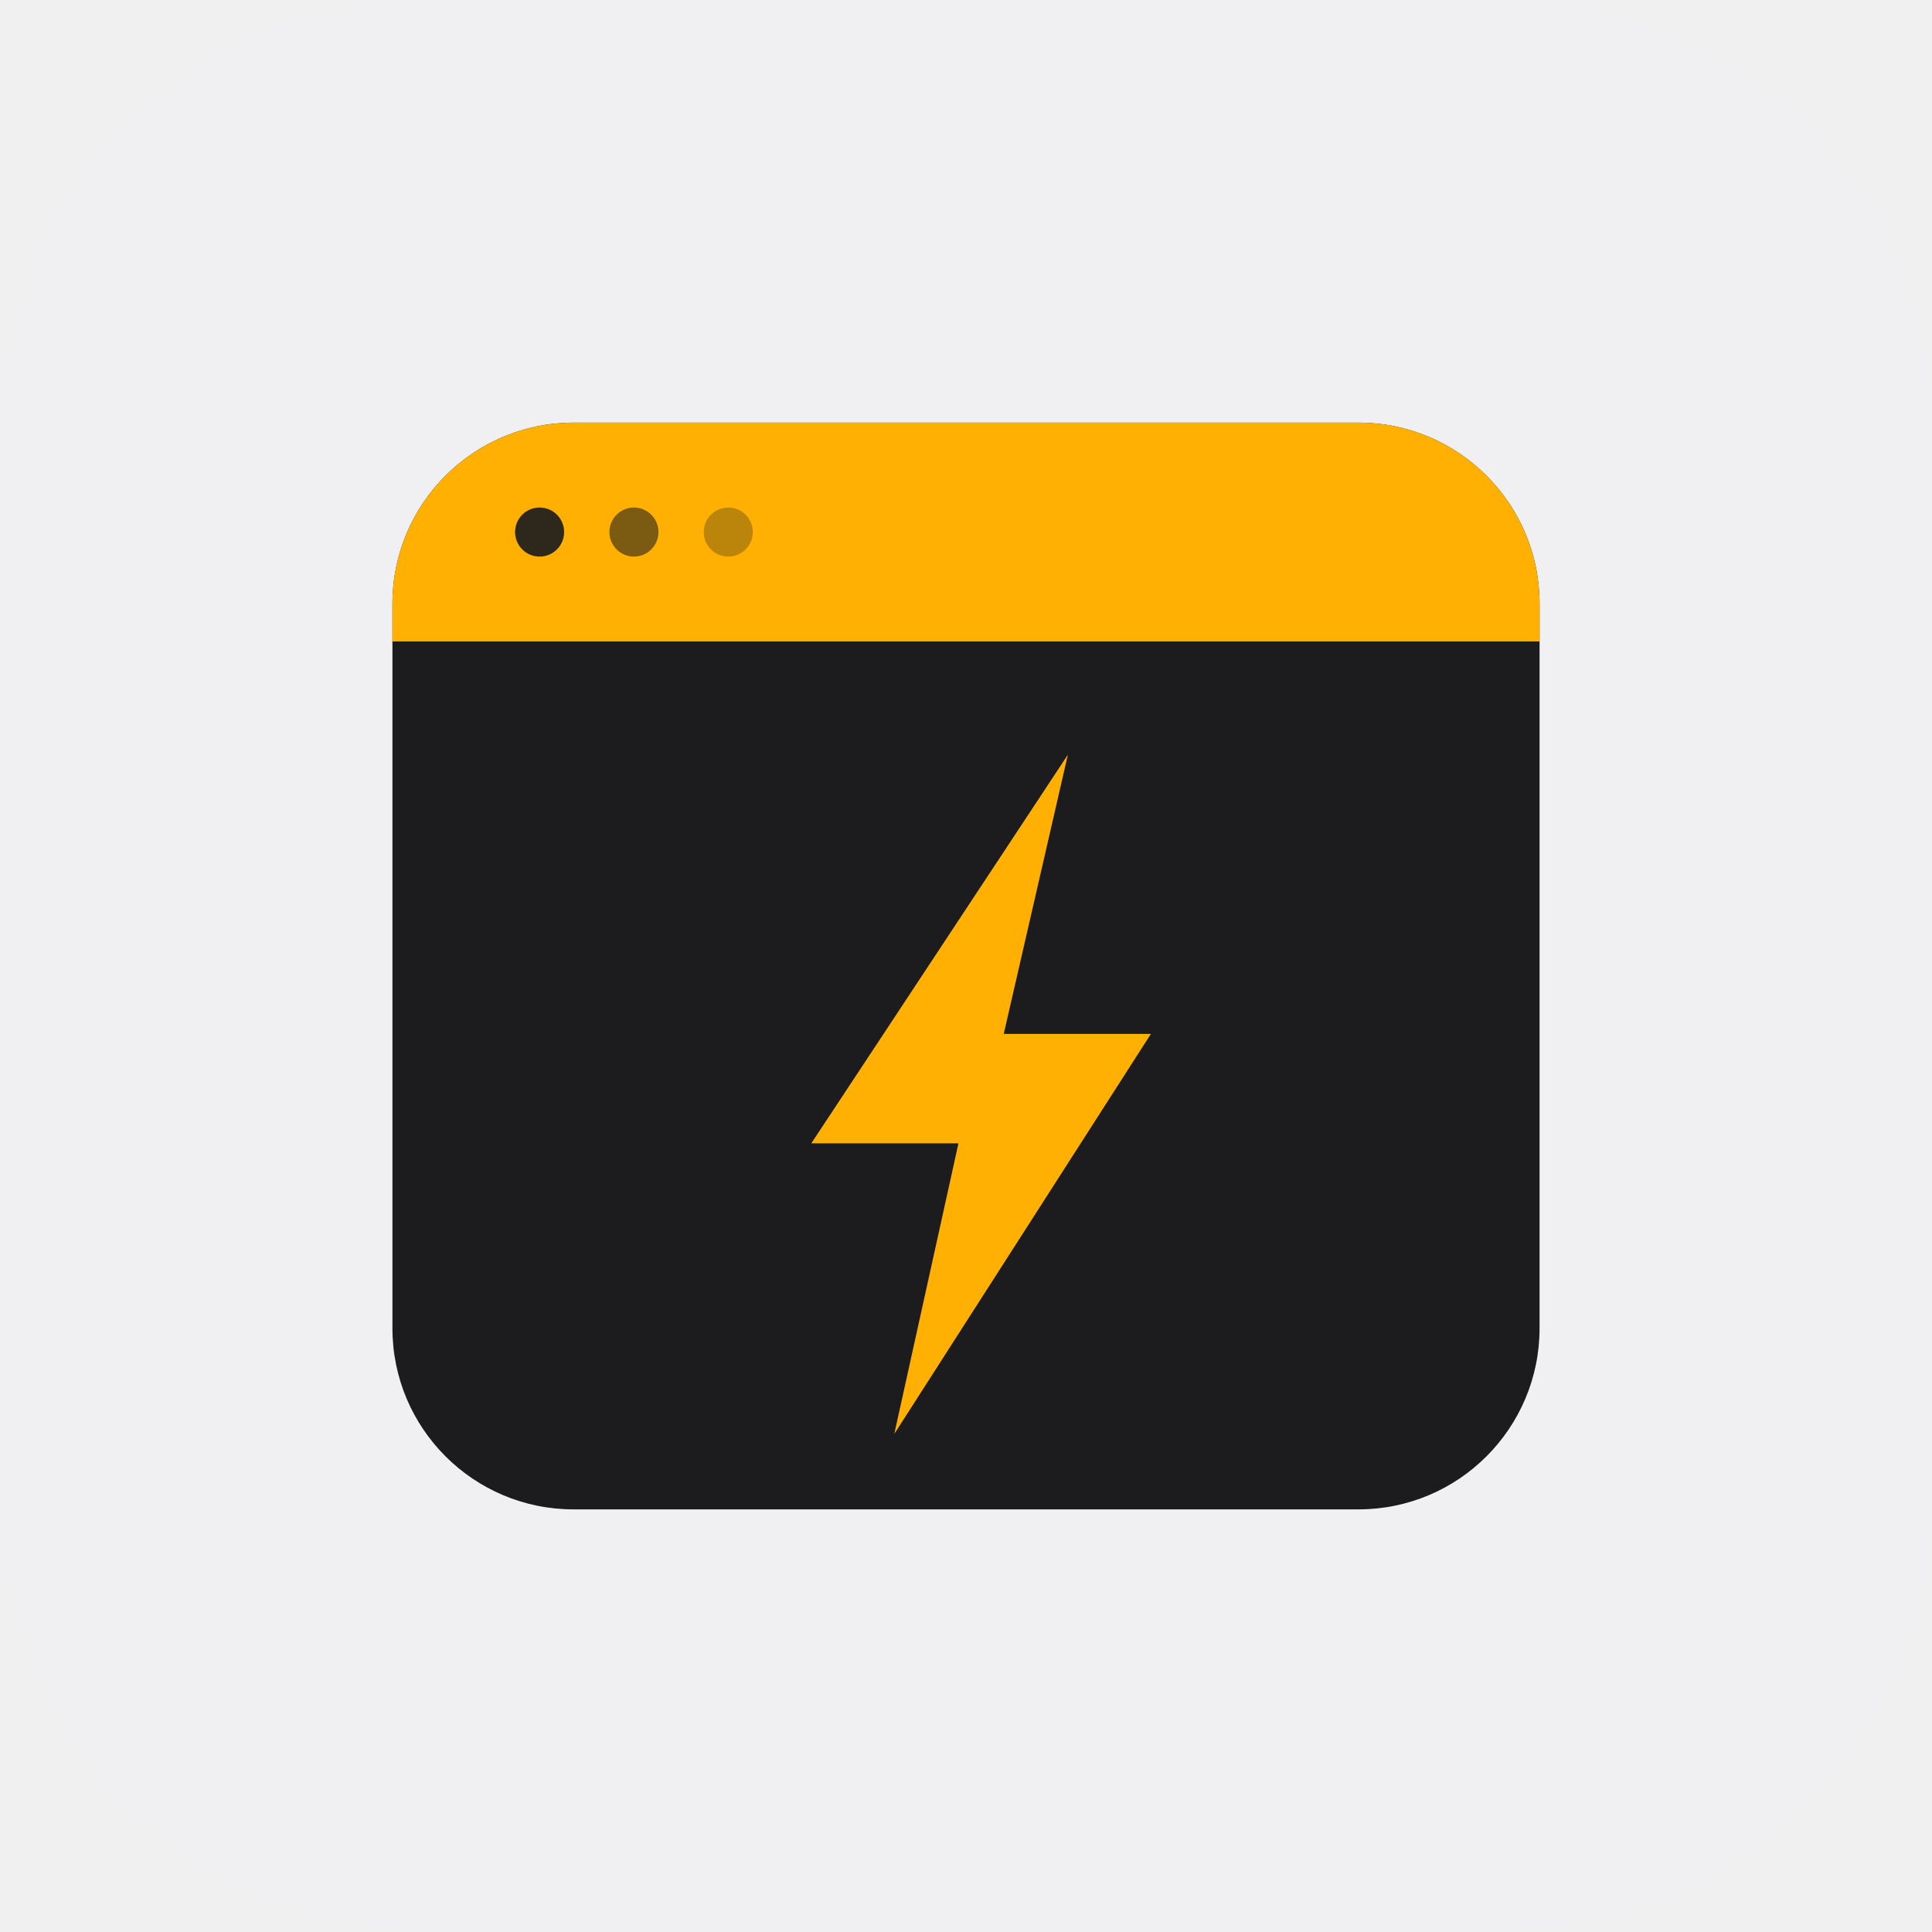
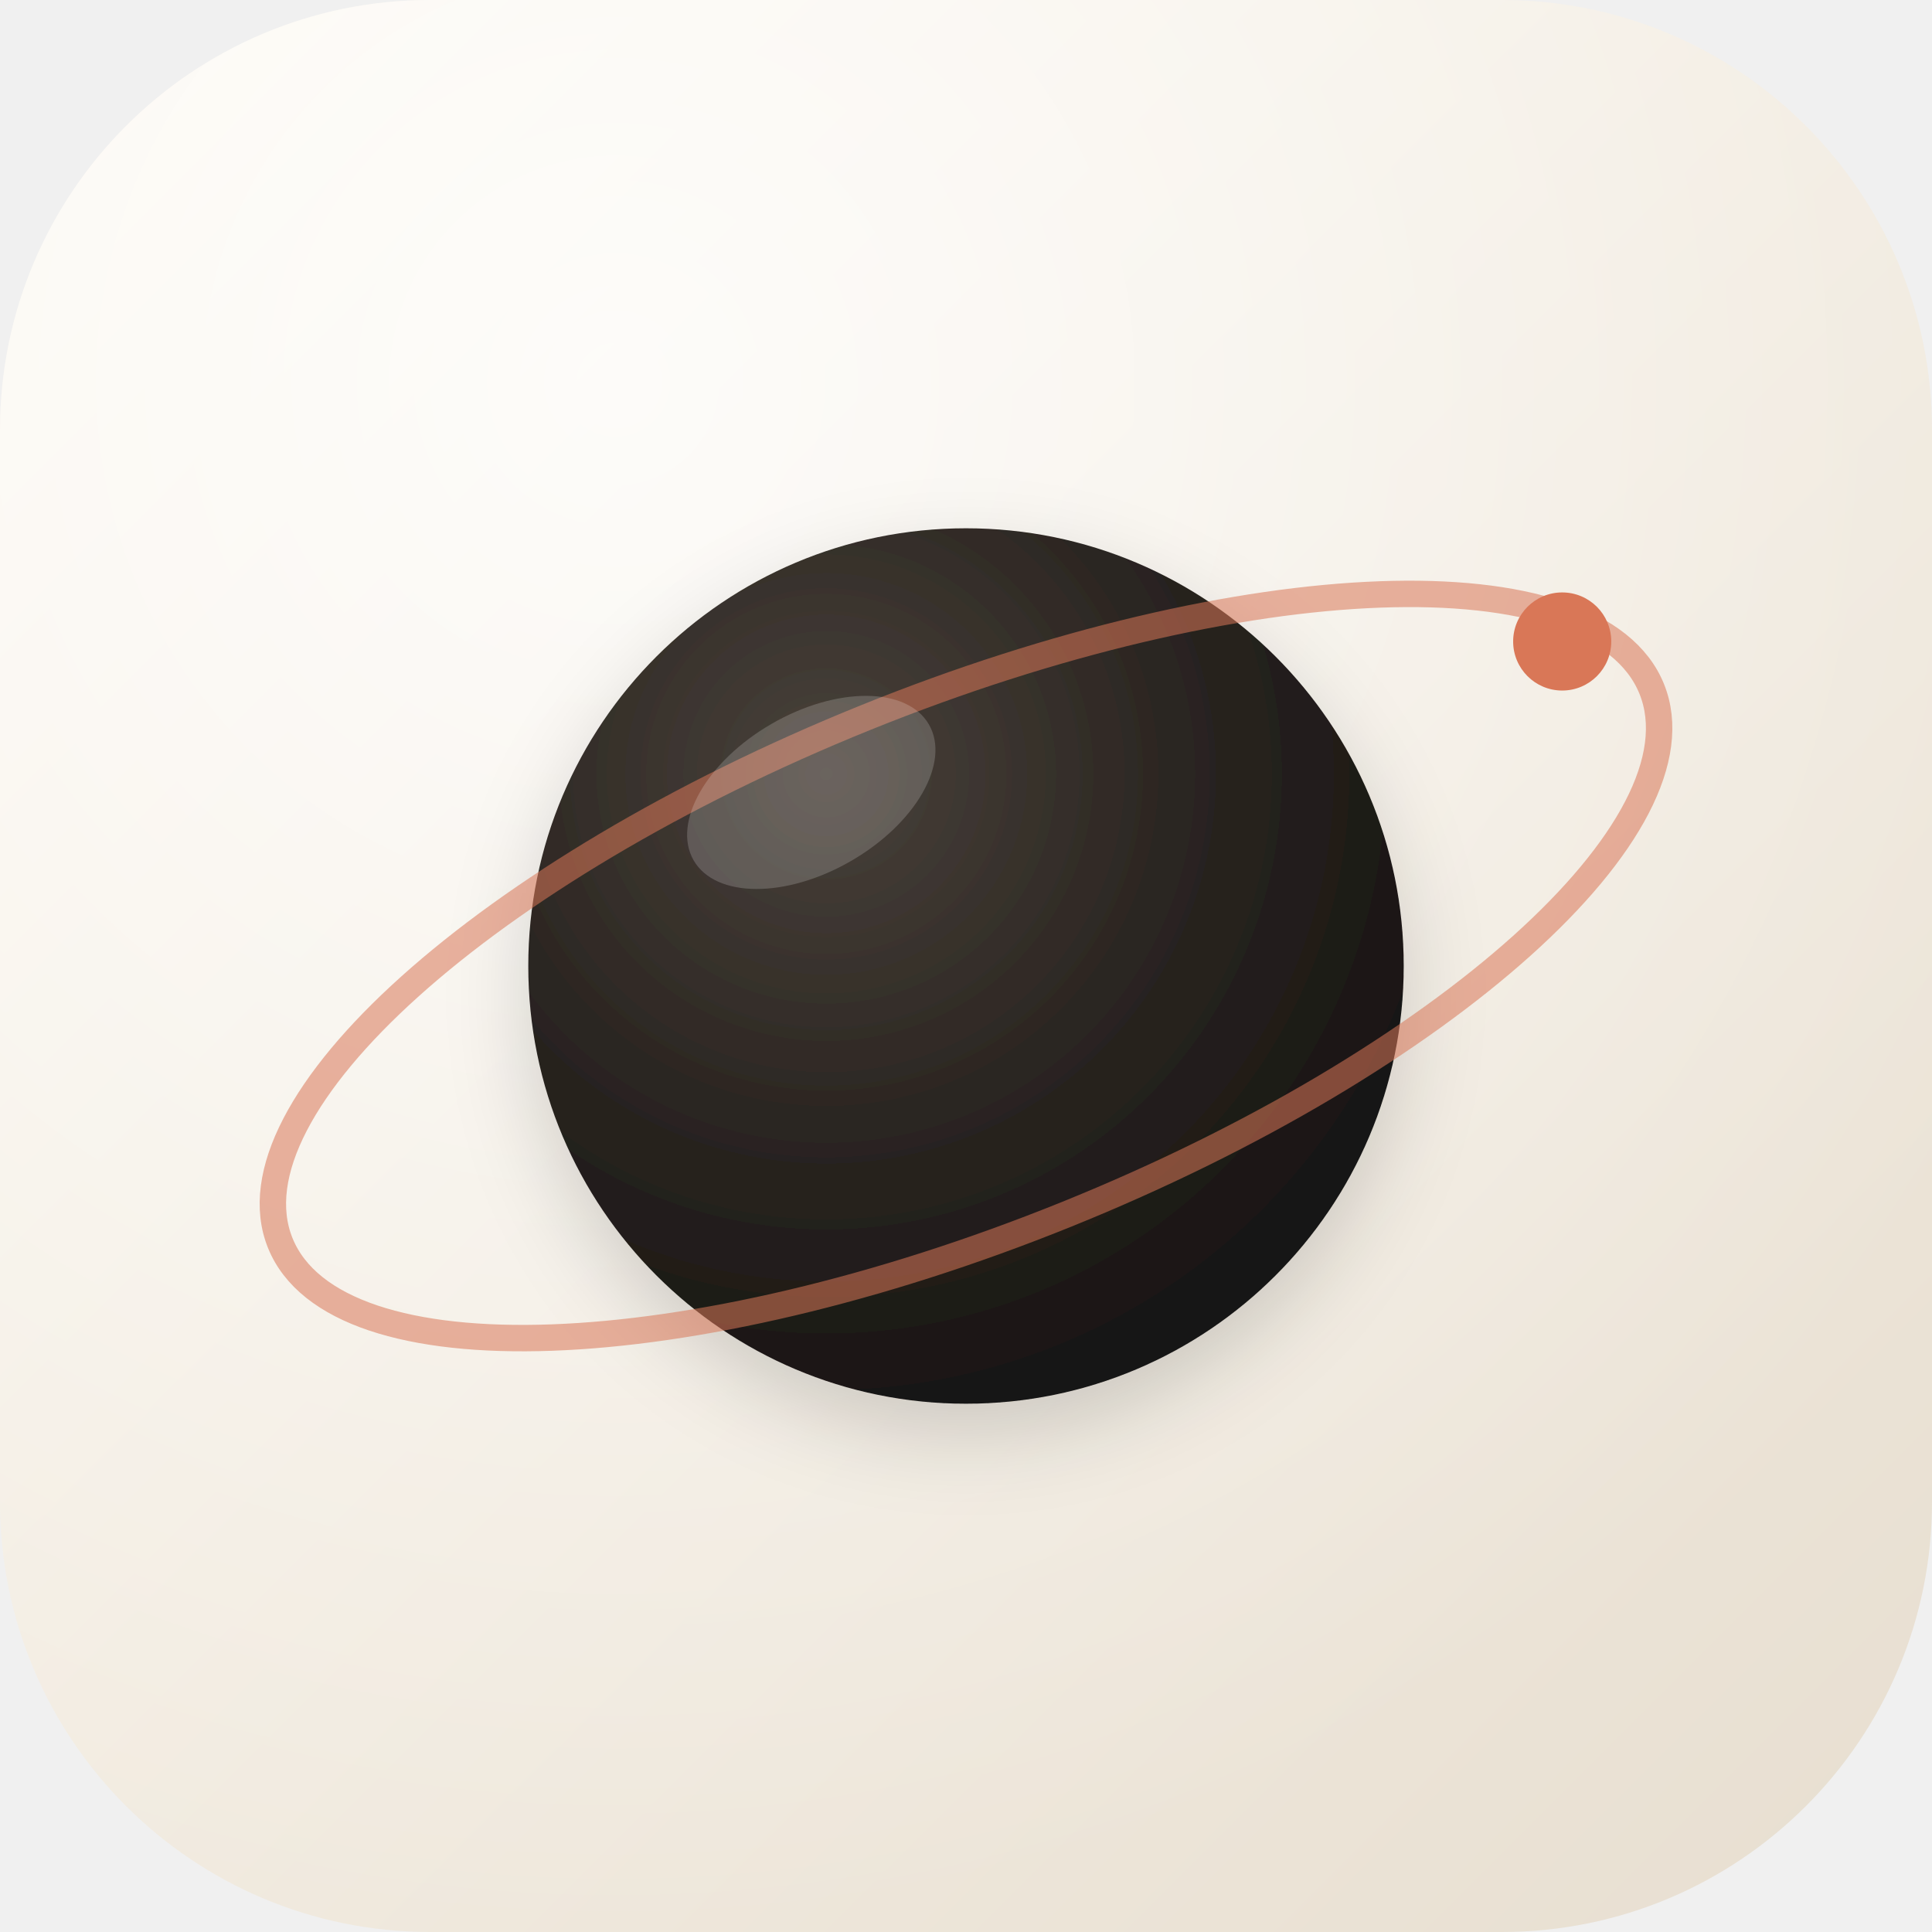
<svg xmlns="http://www.w3.org/2000/svg" width="1024" height="1024" viewBox="0 0 1024 1024" fill="none">
-   <rect width="1024" height="1024" rx="228" fill="#F0F0F3" />
-   <path d="M304 224 H720 A96 96 0 0 1 816 320 V704 A96 96 0 0 1 720 800 H304 A96 96 0 0 1 208 704 V320 A96 96 0 0 1 304 224 Z" fill="#1C1C1E" />
-   <path d="M304 224 H720 A96 96 0 0 1 816 320 V340 H208 V320 A96 96 0 0 1 304 224 Z" fill="#FFB003" />
-   <circle cx="286" cy="282" r="13" fill="#1C1C1E" opacity="0.92" />
-   <circle cx="336" cy="282" r="13" fill="#1C1C1E" opacity="0.58" />
-   <circle cx="386" cy="282" r="13" fill="#1C1C1E" opacity="0.3" />
-   <path d="M566 400 L430 606 L508 606 L474 760 L610 548 L532 548 Z" fill="#FFB003" />
+   <defs>
+     <linearGradient id="bg" x1="0" y1="0" x2="1" y2="1">
+       <stop offset="0" stop-color="#FCF8F0" />
+       <stop offset="1" stop-color="#E7DED0" />
+     </linearGradient>
+     <radialGradient id="glow" cx="32%" cy="20%" r="80%">
+       <stop offset="0" stop-color="#FFFFFF" stop-opacity="0.75" />
+       <stop offset="1" stop-color="#FFFFFF" stop-opacity="0" />
+     </radialGradient>
+     <radialGradient id="orb" cx="34%" cy="28%" r="75%">
+       <stop offset="0" stop-color="#4A423B" />
+       <stop offset="0.55" stop-color="#2A2521" />
+       <stop offset="1" stop-color="#171412" />
+     </radialGradient>
+     <filter id="shadow" x="-25%" y="-25%" width="150%" height="150%">
+       <feDropShadow dx="0" dy="16" stdDeviation="22" flood-color="#000000" flood-opacity="0.16" />
+     </filter>
+   </defs>
+   <rect width="1024" height="1024" rx="228" fill="url(#bg)" />
+   <rect width="1024" height="1024" rx="228" fill="url(#glow)" />
+   <circle cx="512" cy="512" r="232" fill="url(#orb)" filter="url(#shadow)" />
+   <ellipse cx="512" cy="512" rx="392" ry="142" transform="rotate(-22 512 512)" stroke="#D97757" stroke-width="14" opacity="0.55" />
+   <circle cx="828" cy="340" r="26" fill="#D97757" />
+   <ellipse cx="430" cy="420" rx="72" ry="42" fill="#FFFFFF" opacity="0.18" transform="rotate(-30 430 420)" />
</svg>
